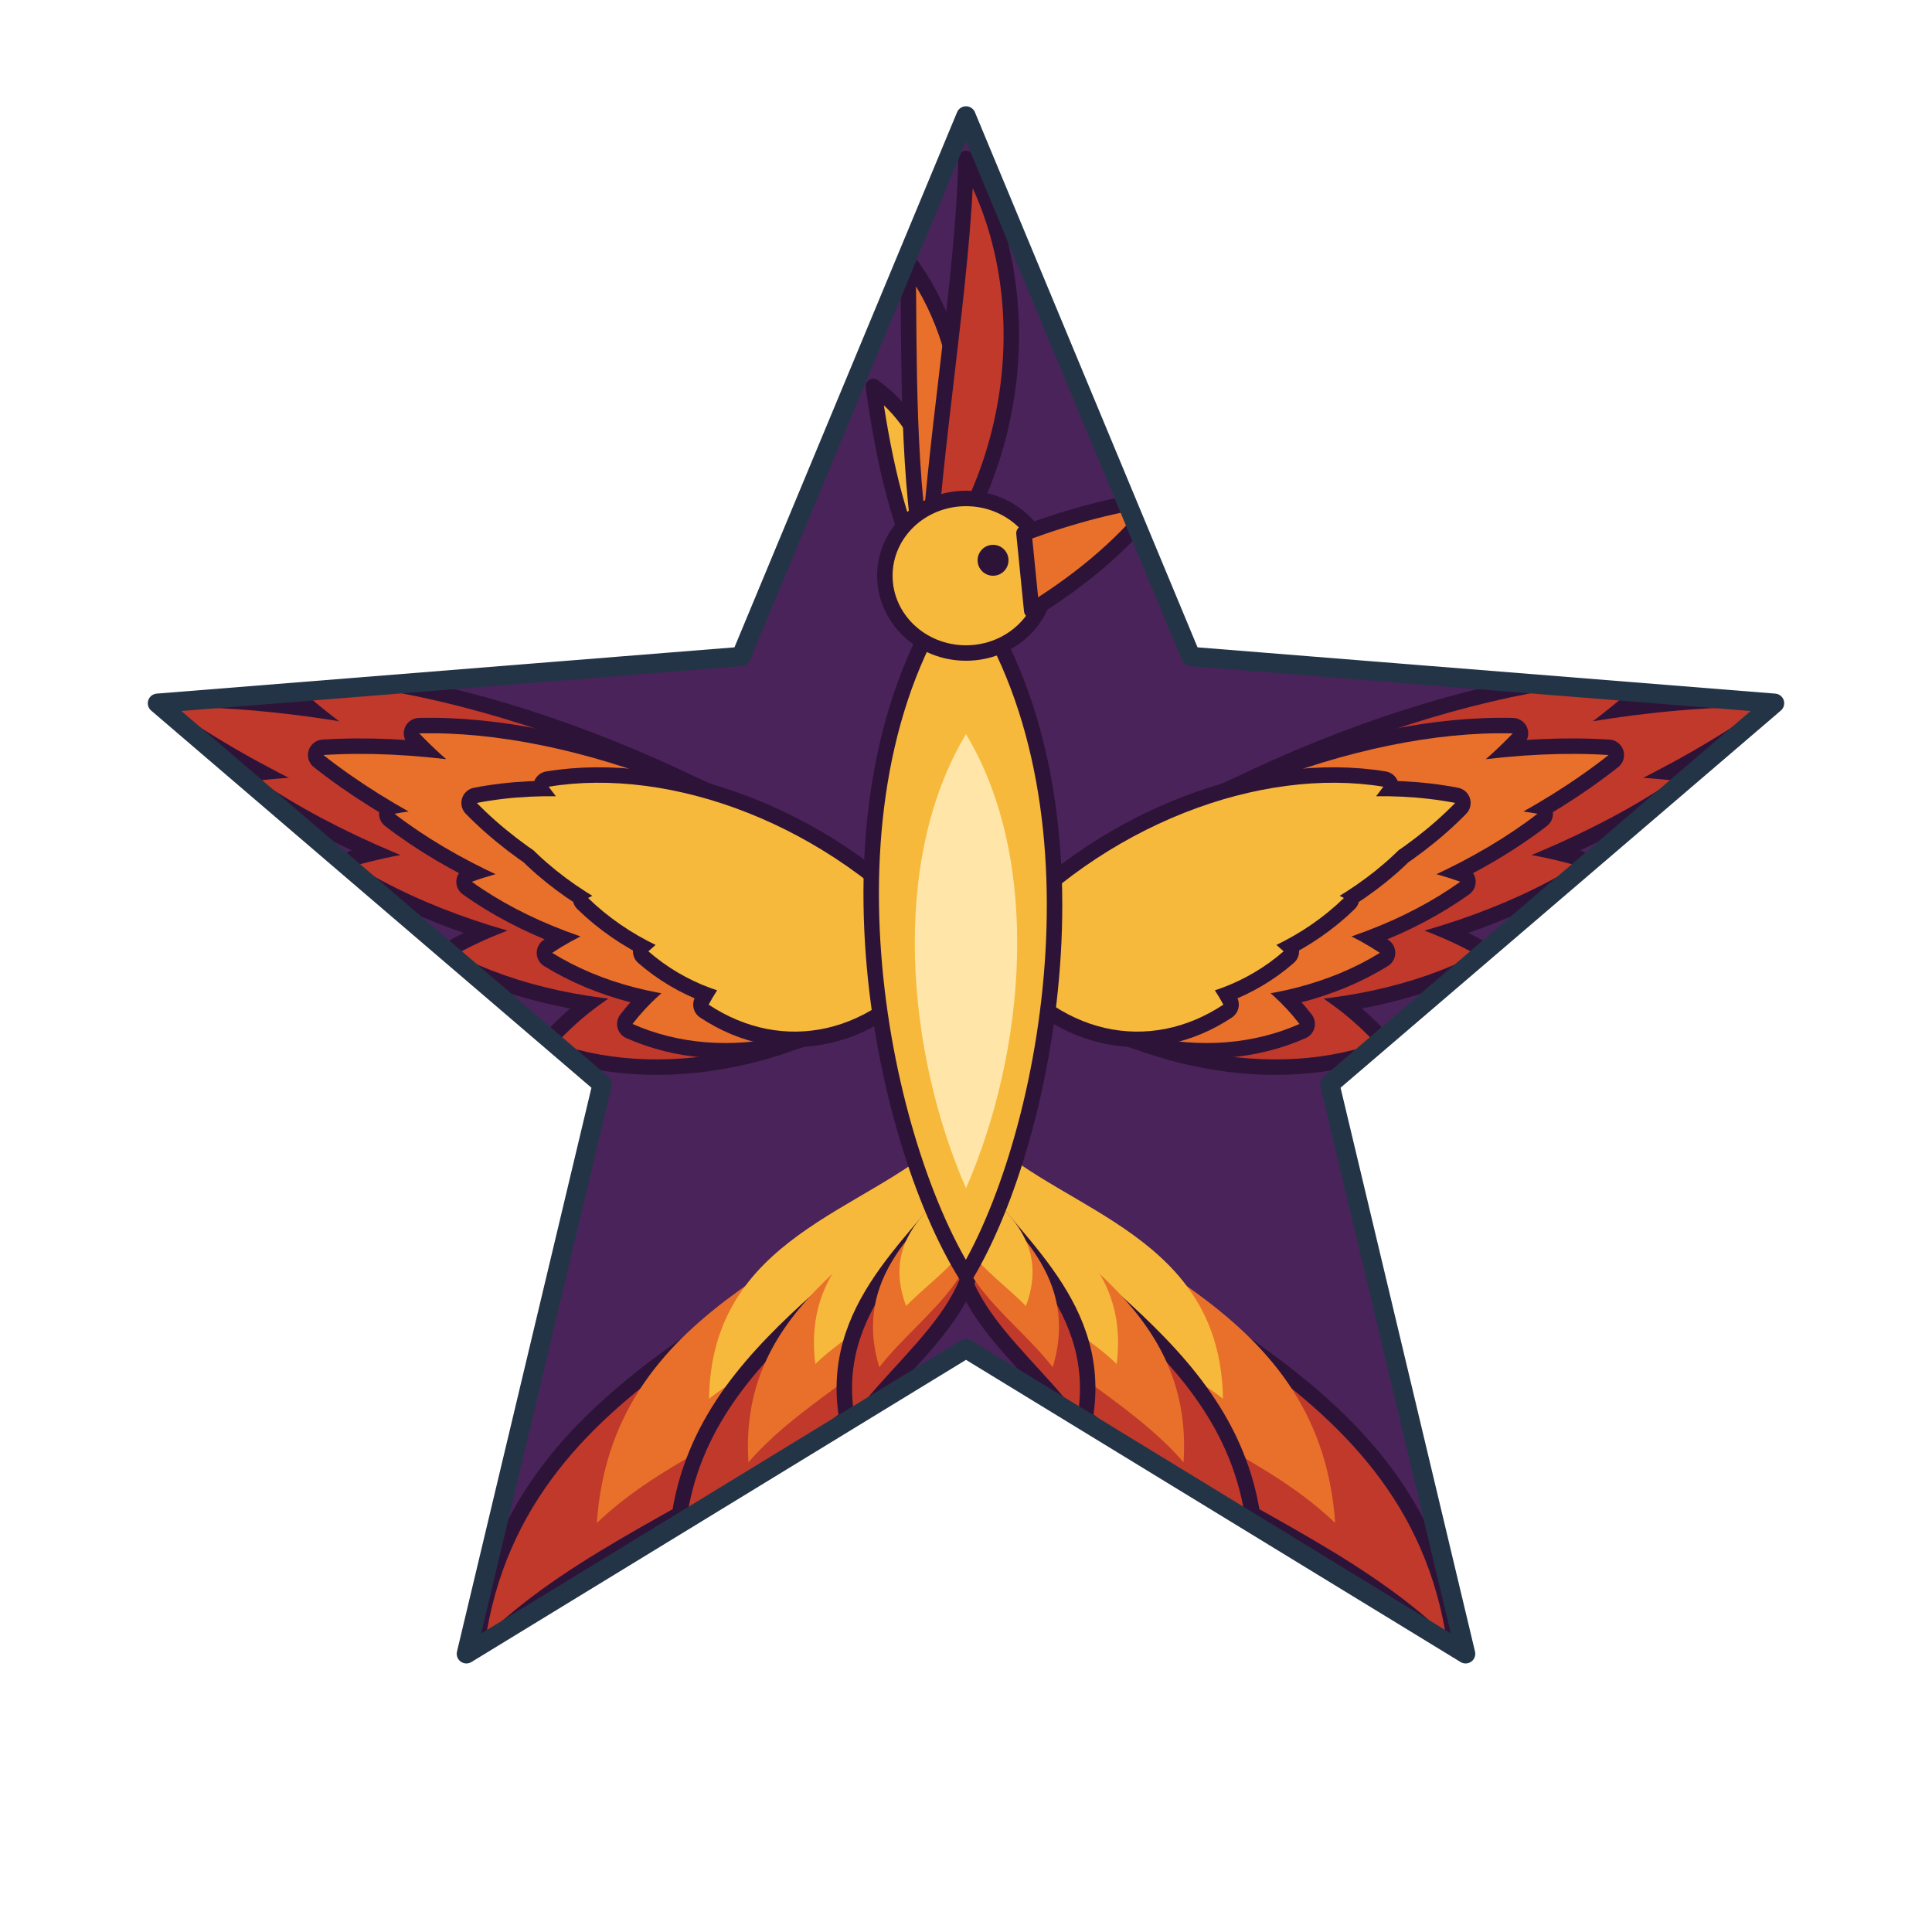
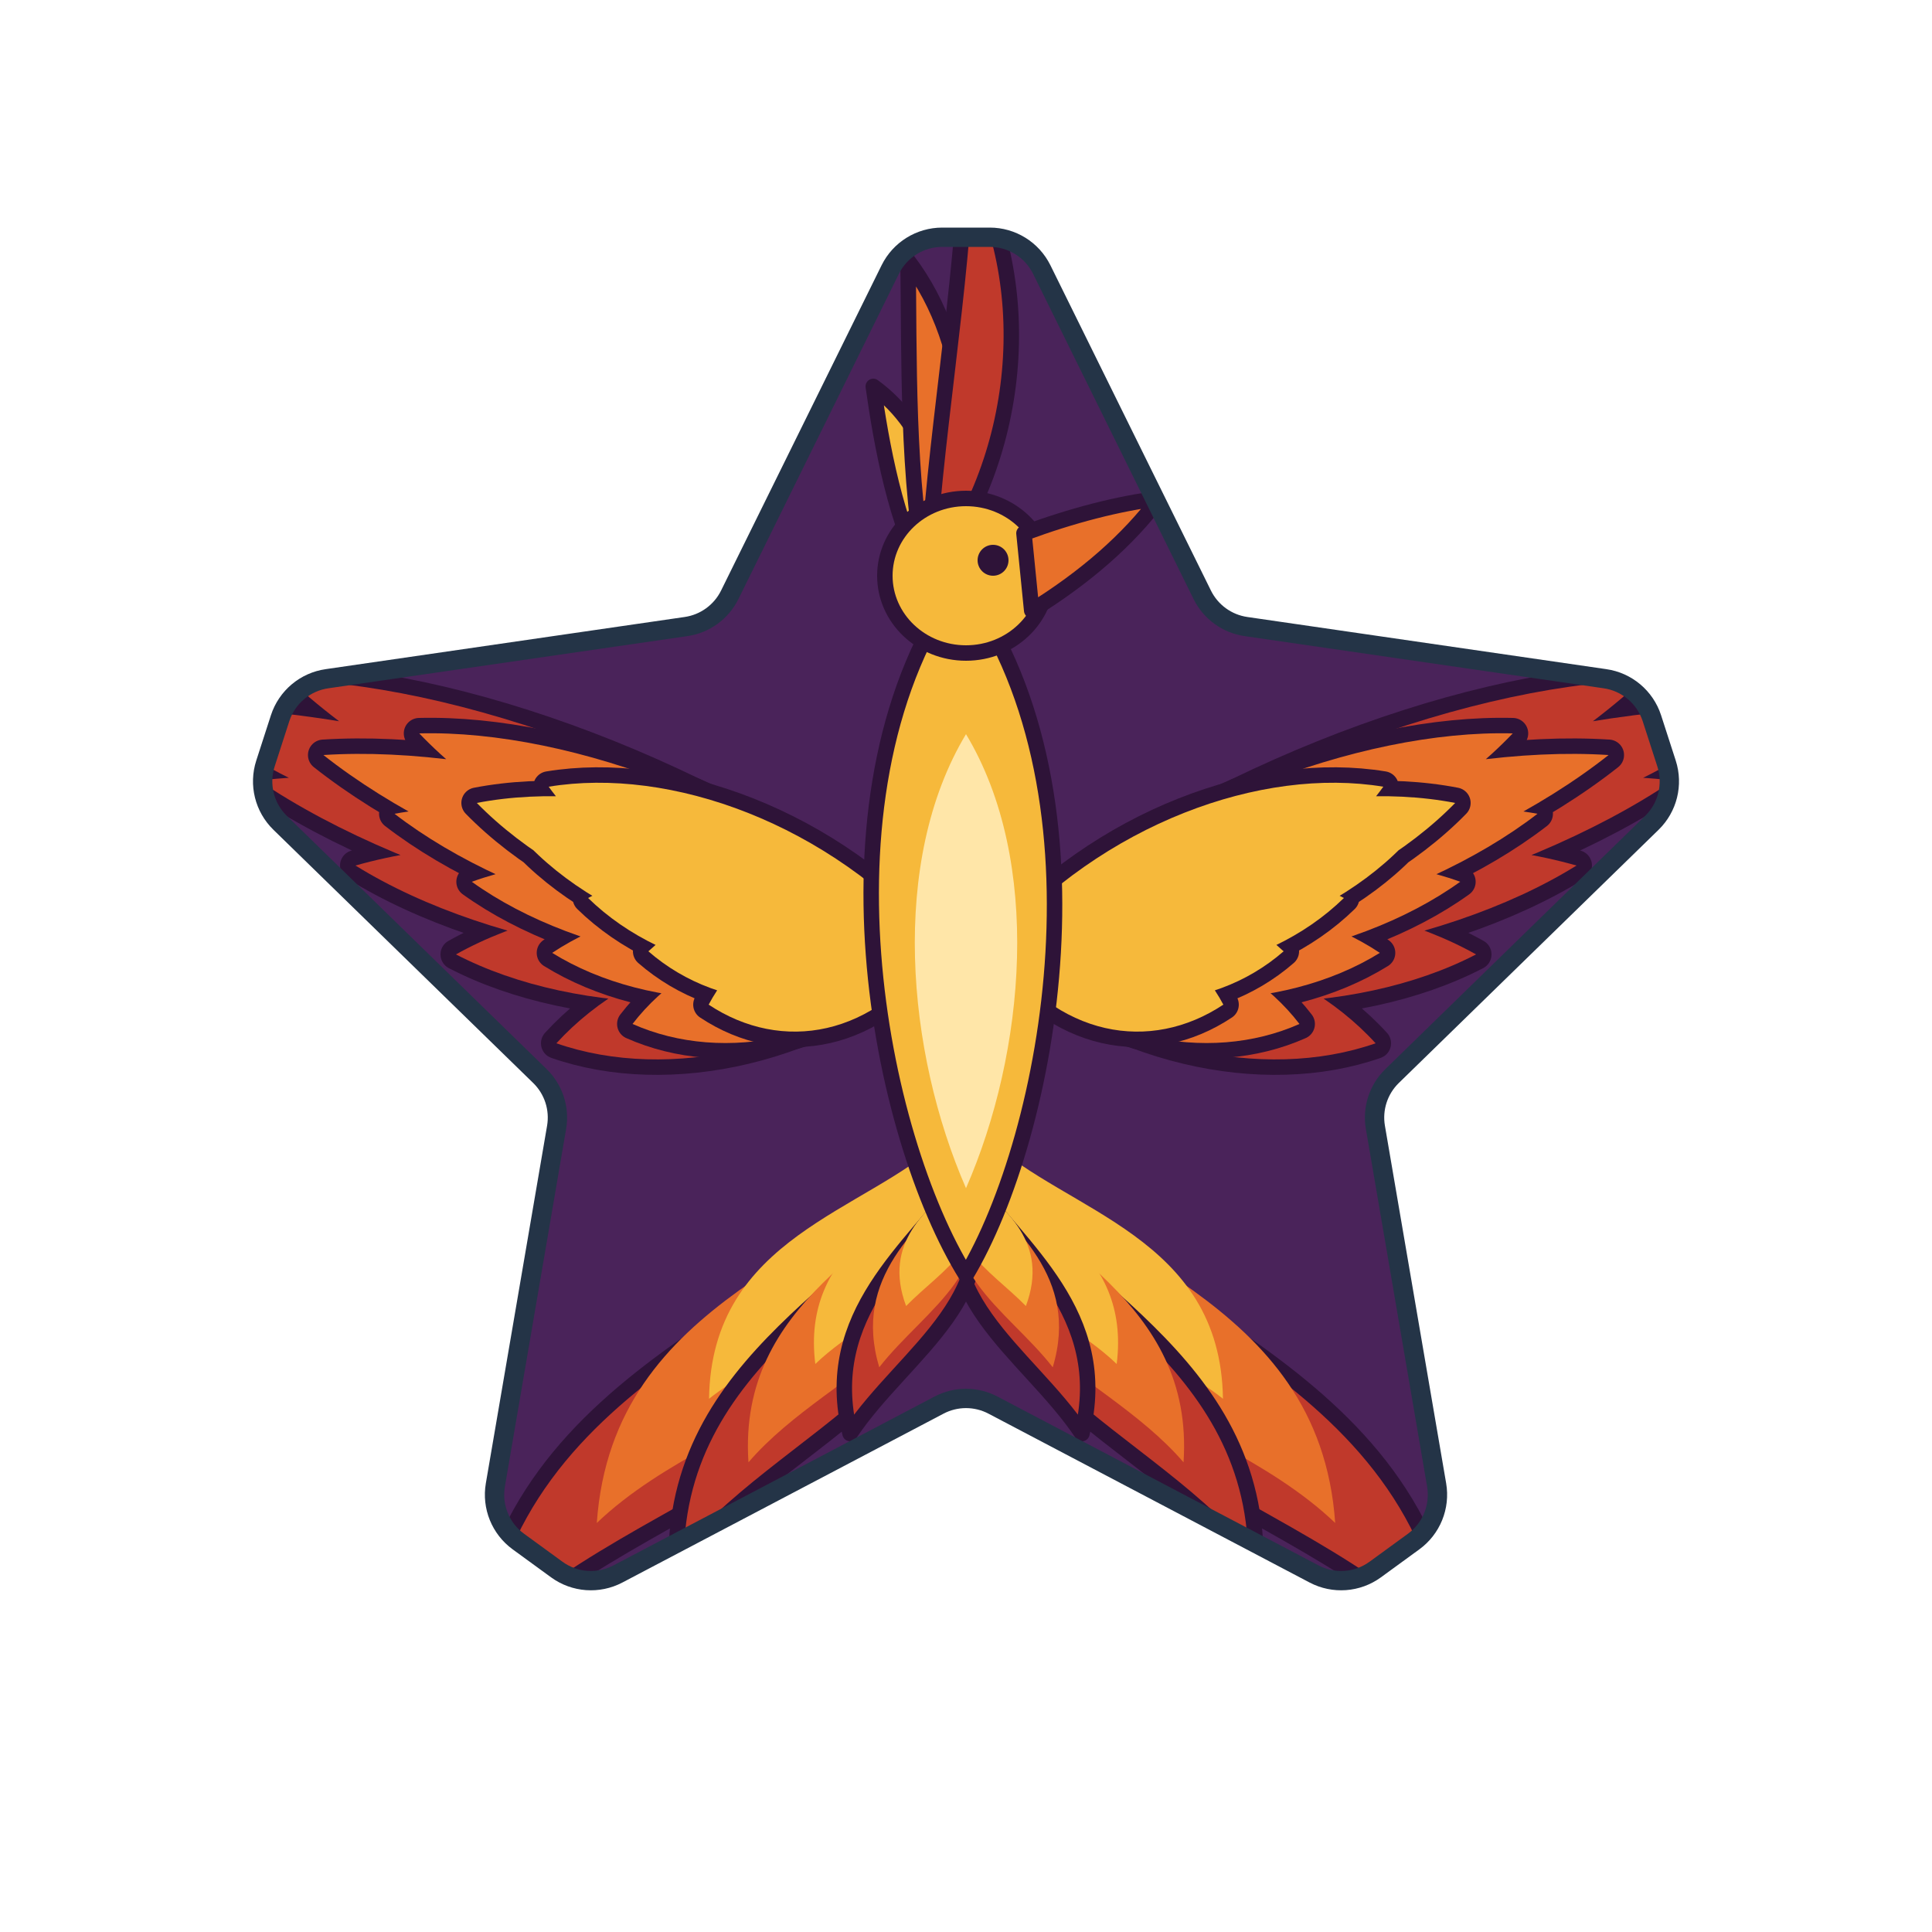
<svg xmlns="http://www.w3.org/2000/svg" viewBox="0 0 1000 1000" role="img" aria-labelledby="phoenix-illustrated-title">
  <defs>
    <clipPath id="phoenix-illustrated-clip">
-       <polygon points="500,60 616.4,339.8 918.5,364 688.3,561.2 758.6,856 500,698 241.4,856 311.7,561.2 81.5,364 383.6,339.8" />
+       <path d="M460.8,139.5 A30,30 0 0 1 487.7,122.8 L512.3,122.8 A30,30 0 0 1 539.2,139.5 L622.3,307.9 A30,30 0 0 0 644.9,324.3 L830.7,351.3 A30,30 0 0 1 855,371.7 L862.6,395.2 A30,30 0 0 1 855,425.9 L720.5,557 A30,30 0 0 0 711.9,583.5 L743.6,768.6 A30,30 0 0 1 731.7,797.9 L711.8,812.4 A30,30 0 0 1 680.2,814.7 L514,727.3 A30,30 0 0 0 486,727.3 L319.8,814.7 A30,30 0 0 1 288.2,812.4 L268.3,797.9 A30,30 0 0 1 256.4,768.6 L288.1,583.5 A30,30 0 0 0 279.5,557 L145,425.9 A30,30 0 0 1 137.4,395.2 L145,371.7 A30,30 0 0 1 169.3,351.3 L355.1,324.3 A30,30 0 0 0 377.7,307.9 Z" />
    </clipPath>
  </defs>
  <g clip-path="url(#phoenix-illustrated-clip)">
    <rect width="1000" height="1000" fill="#4A235A" />
    <path fill="#C0392B" stroke="#2E1338" stroke-width="8" stroke-linejoin="round" d="M512,590 C491.2,754.7 668.2,765.2 754,858 C737.2,702.9 574.1,679.9 512,590 Z" />
    <path fill="#C0392B" stroke="#2E1338" stroke-width="8" stroke-linejoin="round" d="M488,590 C425.9,679.9 262.8,702.9 246,858 C331.8,765.2 508.8,754.7 488,590 Z" />
    <path fill="#E8702A" d="M512,590 C491.7,716.4 623.4,723.4 691.1,788.3 C682.8,669.8 562.9,652 512,590 Z" />
    <path fill="#E8702A" d="M488,590 C437.1,652 317.2,669.8 308.9,788.3 C376.6,723.4 508.3,716.4 488,590 Z" />
    <path fill="#F6B93B" d="M512,590 C493,680.1 582.9,684.1 633,724 C631.8,640 551.6,627.2 512,590 Z" />
    <path fill="#F6B93B" d="M488,590 C448.4,627.2 368.2,640 367,724 C417.1,684.1 507,680.1 488,590 Z" />
    <path fill="#C0392B" stroke="#2E1338" stroke-width="8" stroke-linejoin="round" d="M506,600 C477.7,712.1 595.9,740.3 650,812 C653,701.6 546.2,665.6 506,600 Z" />
    <path fill="#C0392B" stroke="#2E1338" stroke-width="8" stroke-linejoin="round" d="M494,600 C453.8,665.6 347,701.6 350,812 C404.1,740.3 522.3,712.1 494,600 Z" />
    <path fill="#E8702A" d="M506,600 C481,685.8 569.1,706.2 612.6,756.9 C618.2,672.8 539.9,645.8 506,600 Z" />
    <path fill="#E8702A" d="M494,600 C460.1,645.8 381.8,672.8 387.4,756.9 C430.9,706.2 519,685.8 494,600 Z" />
    <path fill="#F6B93B" d="M506,600 C484.8,660.9 545,674.2 578,706 C585.4,646.8 533.2,628 506,600 Z" />
    <path fill="#F6B93B" d="M494,600 C466.8,628 414.6,646.8 422,706 C455,674.2 515.2,660.9 494,600 Z" />
    <path fill="#C0392B" stroke="#2E1338" stroke-width="8" stroke-linejoin="round" d="M502,610 C474.7,669.2 531.5,699.4 560,742 C575.4,680.1 527.5,646.1 502,610 Z" />
    <path fill="#C0392B" stroke="#2E1338" stroke-width="8" stroke-linejoin="round" d="M498,610 C472.5,646.1 424.6,680.1 440,742 C468.5,699.4 525.3,669.2 498,610 Z" />
    <path fill="#E8702A" d="M502,610 C478.6,655.2 521.2,677.3 544.9,707.7 C559,660.7 524,635.3 502,610 Z" />
    <path fill="#E8702A" d="M498,610 C476,635.3 441,660.7 455.1,707.7 C478.8,677.3 521.4,655.2 498,610 Z" />
    <path fill="#F6B93B" d="M502,610 C482.9,642 512.2,656.7 531,676 C543.3,643.1 520.2,625.6 502,610 Z" />
    <path fill="#F6B93B" d="M498,610 C479.8,625.6 456.7,643.1 469,676 C487.8,656.7 517.1,642 498,610 Z" />
    <path fill="#C0392B" stroke="#2E1338" stroke-width="16" stroke-linejoin="round" d="M515,490 C574.7,544.1 654.5,560.1 712,540 C671,494.9 593.2,470.9 515,490 Z M485,490 C406.8,470.9 329,494.9 288,540 C345.5,560.1 425.3,544.1 485,490 Z M515,490 C601.5,529.2 701.2,526.6 764,494 C702.3,459.4 602.8,453.6 515,490 Z M485,490 C397.2,453.6 297.7,459.4 236,494 C298.8,526.6 398.5,529.2 485,490 Z M515,490 C625.6,512.7 745.4,491.8 816,448 C736.1,425.2 615.1,437.9 515,490 Z M485,490 C384.9,437.9 263.9,425.2 184,448 C254.6,491.8 374.4,512.7 485,490 Z M515,490 C646.8,496.6 786.2,458.1 866,404 C770.3,392.9 628.9,423.2 515,490 Z M485,490 C371.1,423.2 229.7,392.9 134,404 C213.8,458.1 353.2,496.6 485,490 Z M515,490 C665.2,482.7 822.8,429.1 912,366 C802.7,364.9 642.7,410.5 515,490 Z M485,490 C357.3,410.5 197.3,364.9 88,366 C177.2,429.1 334.8,482.7 485,490 Z M515,490 C646.6,476.7 779,417.6 850,352 C753.5,355.4 617.9,406.7 515,490 Z M485,490 C382.1,406.7 246.5,355.4 150,352 C221,417.6 353.4,476.7 485,490 Z" />
    <path fill="#C0392B" d="M515,490 C574.7,544.1 654.5,560.1 712,540 C671,494.9 593.2,470.9 515,490 Z M485,490 C406.8,470.9 329,494.9 288,540 C345.5,560.1 425.3,544.1 485,490 Z M515,490 C601.5,529.2 701.2,526.6 764,494 C702.3,459.4 602.8,453.6 515,490 Z M485,490 C397.2,453.6 297.7,459.4 236,494 C298.8,526.6 398.5,529.2 485,490 Z M515,490 C625.6,512.7 745.4,491.8 816,448 C736.1,425.2 615.1,437.9 515,490 Z M485,490 C384.9,437.9 263.9,425.2 184,448 C254.6,491.8 374.4,512.7 485,490 Z M515,490 C646.8,496.6 786.2,458.1 866,404 C770.3,392.9 628.9,423.2 515,490 Z M485,490 C371.1,423.2 229.7,392.9 134,404 C213.8,458.1 353.2,496.6 485,490 Z M515,490 C665.2,482.7 822.8,429.1 912,366 C802.7,364.9 642.7,410.5 515,490 Z M485,490 C357.3,410.5 197.3,364.9 88,366 C177.2,429.1 334.8,482.7 485,490 Z M515,490 C646.6,476.7 779,417.6 850,352 C753.5,355.4 617.9,406.7 515,490 Z M485,490 C382.1,406.7 246.5,355.4 150,352 C221,417.6 353.4,476.7 485,490 Z" />
    <path fill="#E8702A" stroke="#2E1338" stroke-width="16" stroke-linejoin="round" d="M515,490 C561.3,538.9 625.3,551 672.6,530 C641.1,489 579,469.1 515,490 Z M485,490 C421,469.1 358.9,489 327.4,530 C374.7,551 438.7,538.9 485,490 Z M515,490 C584.1,527.1 663.9,524.4 714.2,493.2 C664.9,460.4 585.3,455.1 515,490 Z M485,490 C414.7,455.1 335.1,460.4 285.8,493.2 C336.1,524.4 415.9,527.1 485,490 Z M515,490 C604.3,513.9 700,496.5 755.8,456.4 C691.2,433.1 594.3,442.6 515,490 Z M485,490 C405.7,442.6 308.8,433.1 244.2,456.4 C300,496.5 395.7,513.9 485,490 Z M515,490 C621.8,500.9 733.2,469.5 795.8,421.2 C718,407.3 604.7,431 515,490 Z M485,490 C395.3,431 282,407.3 204.2,421.2 C266.8,469.5 378.2,500.9 485,490 Z M515,490 C636.9,489.6 762.7,446.1 832.6,390.8 C743.7,385.1 615.4,420.9 515,490 Z M485,490 C384.6,420.9 256.3,385.1 167.4,390.8 C237.3,446.1 363.1,489.6 485,490 Z M515,490 C622.5,484.6 728.2,436.8 783,379.6 C703.8,377.6 595.1,418.1 515,490 Z M485,490 C404.9,418.1 296.2,377.6 217,379.6 C271.8,436.8 377.5,484.6 485,490 Z" />
    <path fill="#E8702A" d="M515,490 C561.3,538.9 625.3,551 672.6,530 C641.1,489 579,469.1 515,490 Z M485,490 C421,469.1 358.9,489 327.4,530 C374.7,551 438.7,538.9 485,490 Z M515,490 C584.1,527.1 663.9,524.4 714.2,493.2 C664.9,460.4 585.3,455.1 515,490 Z M485,490 C414.7,455.1 335.1,460.4 285.8,493.2 C336.1,524.4 415.9,527.1 485,490 Z M515,490 C604.3,513.9 700,496.5 755.8,456.4 C691.2,433.1 594.3,442.6 515,490 Z M485,490 C405.7,442.6 308.8,433.1 244.2,456.4 C300,496.5 395.7,513.9 485,490 Z M515,490 C621.8,500.9 733.2,469.5 795.8,421.2 C718,407.3 604.7,431 515,490 Z M485,490 C395.3,431 282,407.3 204.2,421.2 C266.8,469.5 378.2,500.9 485,490 Z M515,490 C636.9,489.6 762.7,446.1 832.6,390.8 C743.7,385.1 615.4,420.9 515,490 Z M485,490 C384.6,420.9 256.3,385.1 167.4,390.8 C237.3,446.1 363.1,489.6 485,490 Z M515,490 C622.5,484.6 728.2,436.8 783,379.6 C703.8,377.6 595.1,418.1 515,490 Z M485,490 C404.9,418.1 296.2,377.6 217,379.6 C271.8,436.8 377.5,484.6 485,490 Z" />
    <path fill="#F6B93B" stroke="#2E1338" stroke-width="16" stroke-linejoin="round" d="M515,490 C547.1,537.1 595.4,545.1 633.2,520 C611.9,479.9 565.7,463.9 515,490 Z M485,490 C434.3,463.9 388.1,479.9 366.8,520 C404.6,545.1 452.9,537.1 485,490 Z M515,490 C566.7,528.6 626.5,525.4 664.4,492.4 C627.6,458.2 567.9,453 515,490 Z M485,490 C432.1,453 372.4,458.2 335.6,492.4 C373.5,525.4 433.3,528.6 485,490 Z M515,490 C583.4,518.6 655.1,504.4 695.6,464.8 C645.8,437.8 573,443.7 515,490 Z M485,490 C427,443.7 354.2,437.8 304.4,464.8 C344.9,504.4 416.6,518.6 485,490 Z M515,490 C597.7,508.7 680.9,483.9 725.6,438.4 C665,418.7 579.7,435.2 515,490 Z M485,490 C420.3,435.2 335,418.7 274.4,438.4 C319.1,483.9 402.3,508.7 485,490 Z M515,490 C609.6,500 703.7,466.3 753.2,415.6 C683.6,402.1 587.1,427.9 515,490 Z M485,490 C412.9,427.9 316.4,402.1 246.8,415.6 C296.3,466.3 390.4,500 485,490 Z M515,490 C599.7,496 678.5,459 716,407.2 C653,396.8 571,426.1 515,490 Z M485,490 C429,426.1 347,396.8 284,407.2 C321.5,459 400.3,496 485,490 Z" />
    <path fill="#F6B93B" d="M515,490 C547.1,537.1 595.4,545.1 633.2,520 C611.9,479.9 565.7,463.9 515,490 Z M485,490 C434.3,463.9 388.1,479.9 366.8,520 C404.6,545.1 452.9,537.1 485,490 Z M515,490 C566.7,528.6 626.5,525.4 664.4,492.4 C627.6,458.2 567.9,453 515,490 Z M485,490 C432.1,453 372.4,458.2 335.6,492.4 C373.5,525.4 433.3,528.6 485,490 Z M515,490 C583.4,518.6 655.1,504.4 695.6,464.8 C645.8,437.8 573,443.7 515,490 Z M485,490 C427,443.7 354.2,437.8 304.4,464.8 C344.9,504.4 416.6,518.6 485,490 Z M515,490 C597.7,508.7 680.9,483.9 725.6,438.4 C665,418.7 579.7,435.2 515,490 Z M485,490 C420.3,435.2 335,418.7 274.4,438.4 C319.1,483.9 402.3,508.7 485,490 Z M515,490 C609.6,500 703.7,466.3 753.2,415.6 C683.6,402.1 587.1,427.9 515,490 Z M485,490 C412.9,427.9 316.4,402.1 246.8,415.6 C296.3,466.3 390.4,500 485,490 Z M515,490 C599.7,496 678.5,459 716,407.2 C653,396.8 571,426.1 515,490 Z M485,490 C429,426.1 347,396.8 284,407.2 C321.5,459 400.3,496 485,490 Z" />
    <path fill="#F6B93B" stroke="#2E1338" stroke-width="8" stroke-linejoin="round" d="M480,300 C494.9,263.5 482.1,221.8 452,200 C456.1,229.1 463.7,272.2 480,300 Z" />
    <path fill="#E8702A" stroke="#2E1338" stroke-width="8" stroke-linejoin="round" d="M480,300 C508.7,248.6 503.6,179.3 470,135 C470.7,181.3 469.2,251 480,300 Z" />
    <path fill="#C0392B" stroke="#2E1338" stroke-width="8" stroke-linejoin="round" d="M480,300 C529.2,238.6 537.7,147 500,82 C498.9,143.5 482.6,234.3 480,300 Z" />
    <path fill="#F6B93B" stroke="#2E1338" stroke-width="8" stroke-linejoin="round" d="M500,660 C543.4,587.6 577.9,407.3 497,300 C417.9,408.7 455.4,588.4 500,660 Z" />
    <ellipse cx="500" cy="298" rx="42" ry="40" fill="#F6B93B" stroke="#2E1338" stroke-width="8" stroke-linejoin="round" />
    <path fill="#E8702A" stroke="#2E1338" stroke-width="8" stroke-linejoin="round" d="M530,276 Q568,262 600,258 Q576,290 534,316 Z" />
    <path fill="#FFE6A8" d="M500,615 C530.8,544.5 539.6,445.8 500,380 C460.4,445.8 469.2,544.5 500,615 Z" />
    <circle cx="514" cy="290" r="8" fill="#2E1338" />
  </g>
-   <polygon points="500,60 616.4,339.8 918.5,364 688.3,561.2 758.6,856 500,698 241.4,856 311.7,561.2 81.5,364 383.6,339.8" fill="none" stroke="#243447" stroke-width="10" stroke-linejoin="round" />
+   <path d="M460.8,139.5 A30,30 0 0 1 487.7,122.8 L512.3,122.8 A30,30 0 0 1 539.2,139.5 L622.3,307.9 A30,30 0 0 0 644.9,324.3 L830.7,351.3 A30,30 0 0 1 855,371.7 L862.6,395.2 A30,30 0 0 1 855,425.9 L720.5,557 A30,30 0 0 0 711.9,583.5 L743.6,768.6 A30,30 0 0 1 731.7,797.9 L711.8,812.4 A30,30 0 0 1 680.2,814.7 L514,727.3 A30,30 0 0 0 486,727.3 L319.8,814.7 A30,30 0 0 1 288.2,812.4 L268.3,797.9 A30,30 0 0 1 256.4,768.6 L288.1,583.5 A30,30 0 0 0 279.5,557 L145,425.9 A30,30 0 0 1 137.4,395.2 L145,371.7 A30,30 0 0 1 169.3,351.3 L355.1,324.3 A30,30 0 0 0 377.7,307.9 Z" fill="none" stroke="#243447" stroke-width="10" stroke-linejoin="round" />
</svg>
